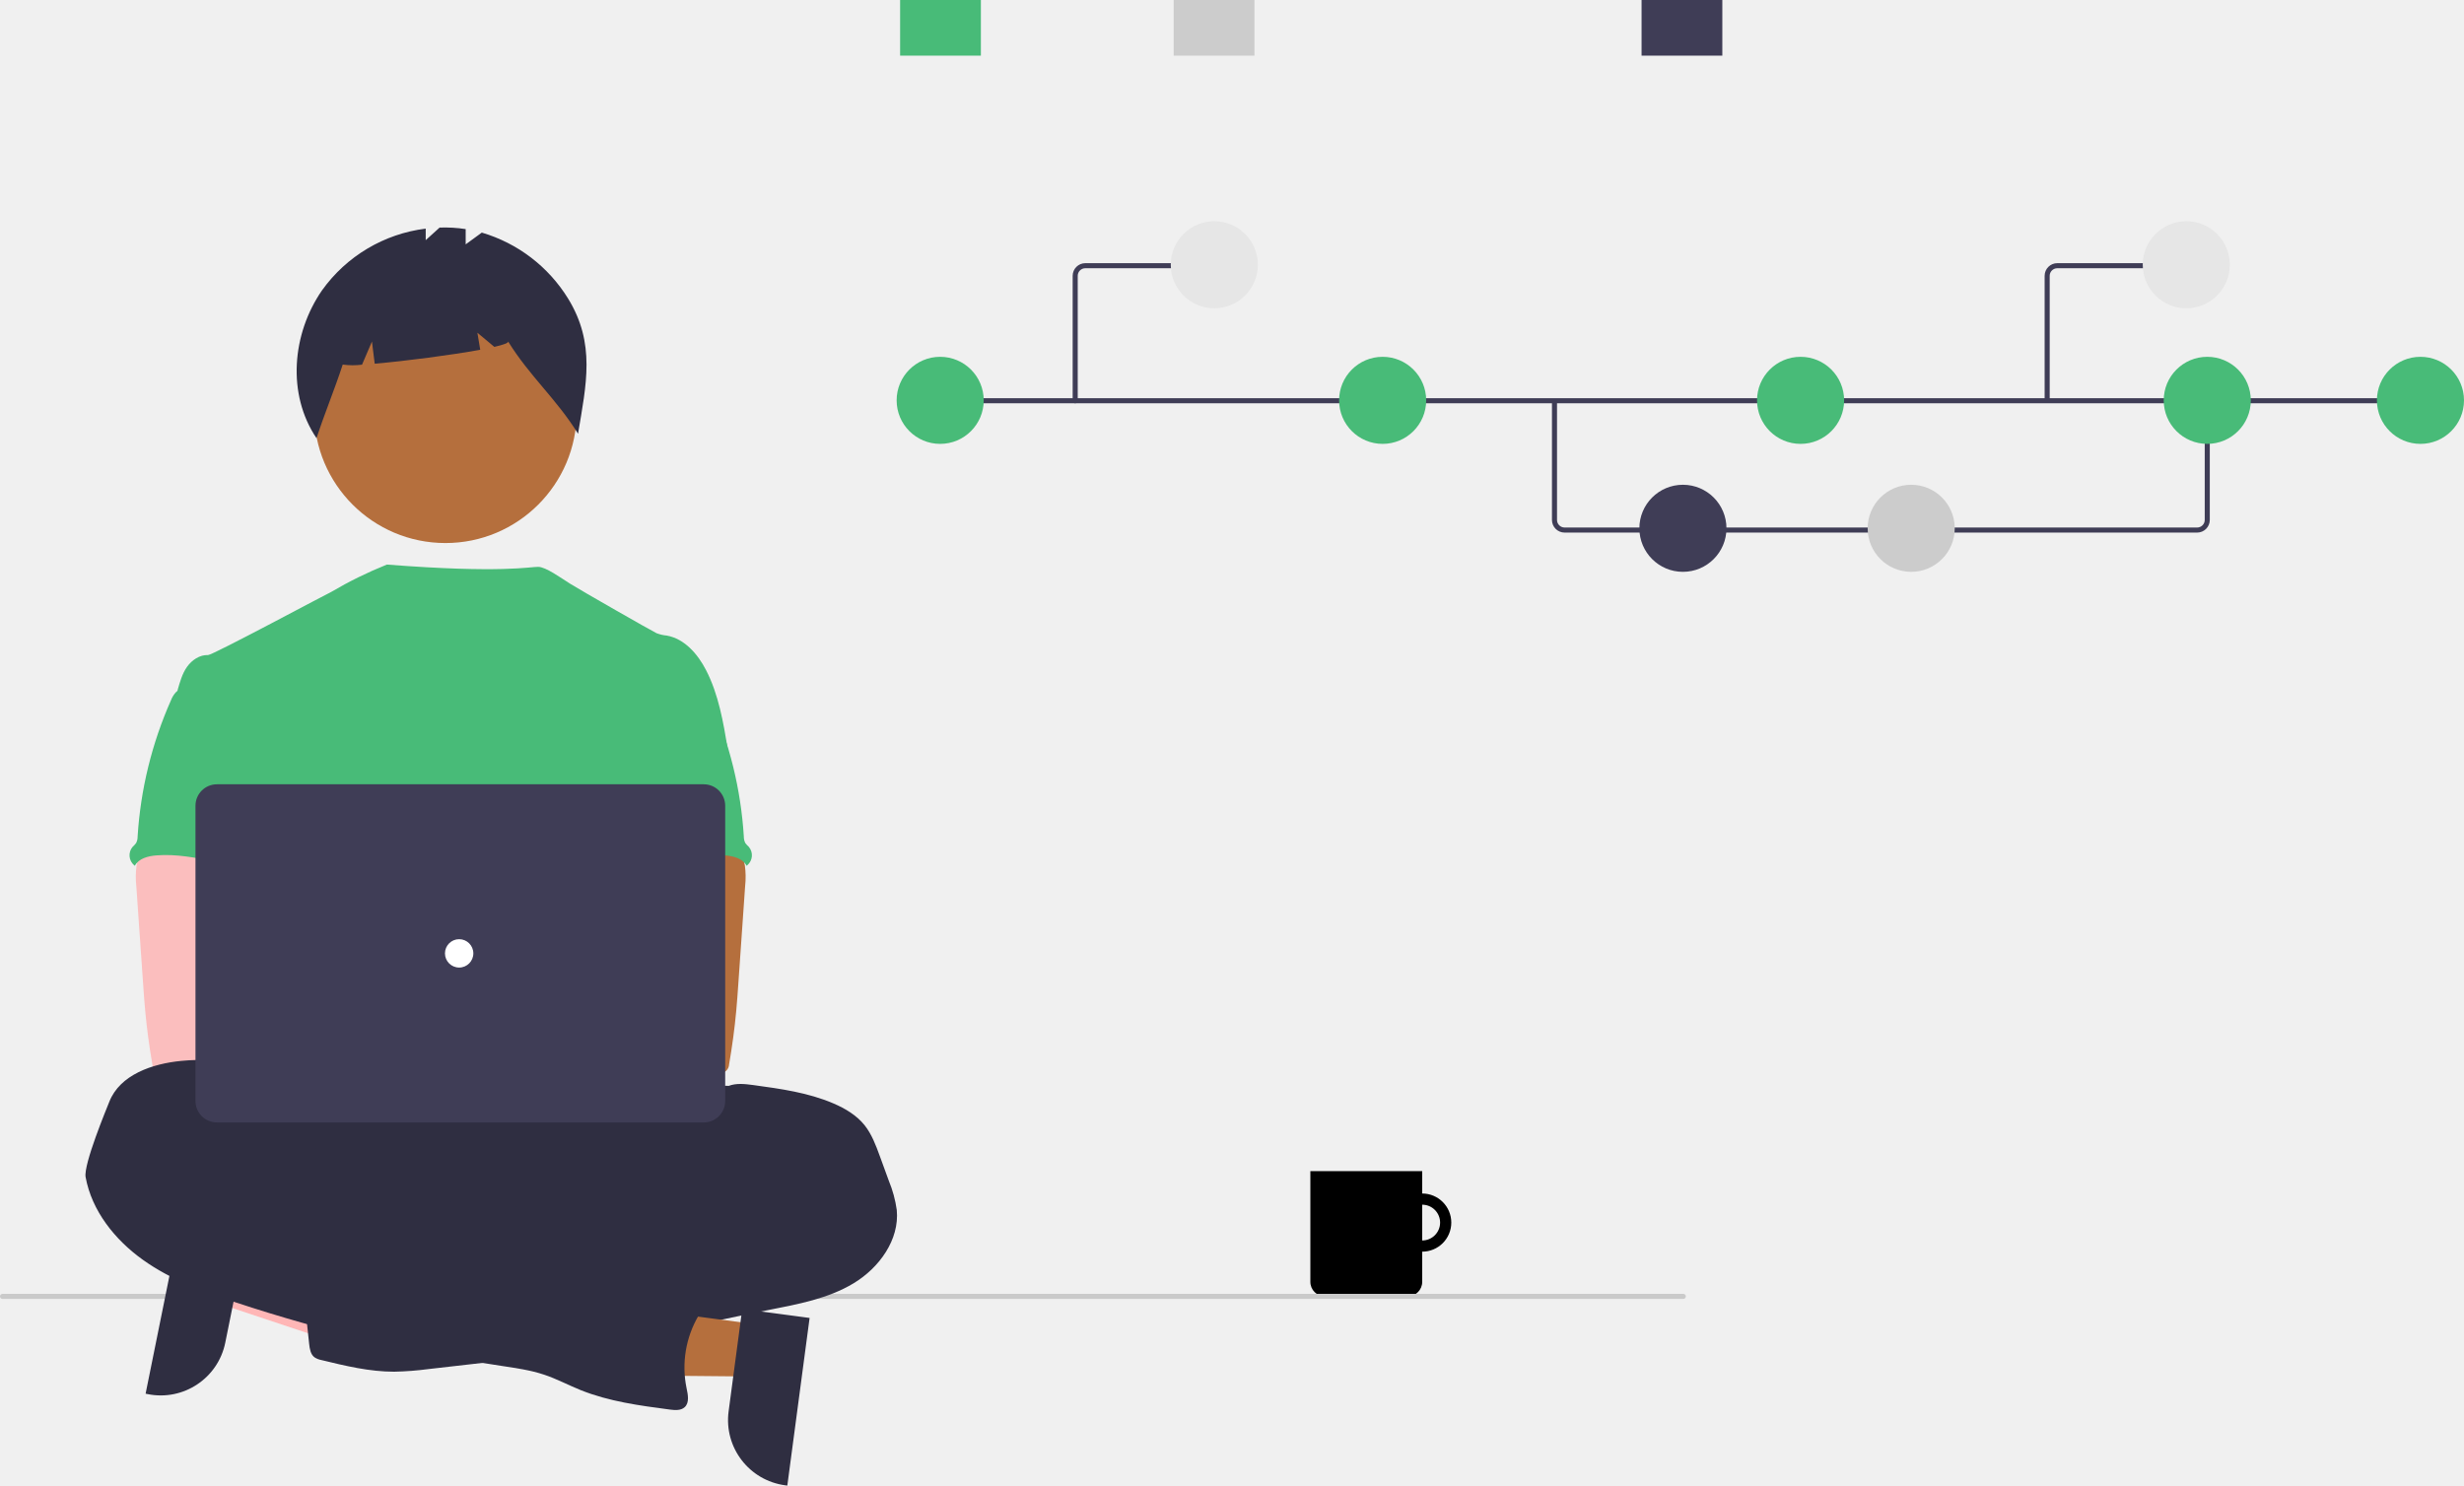
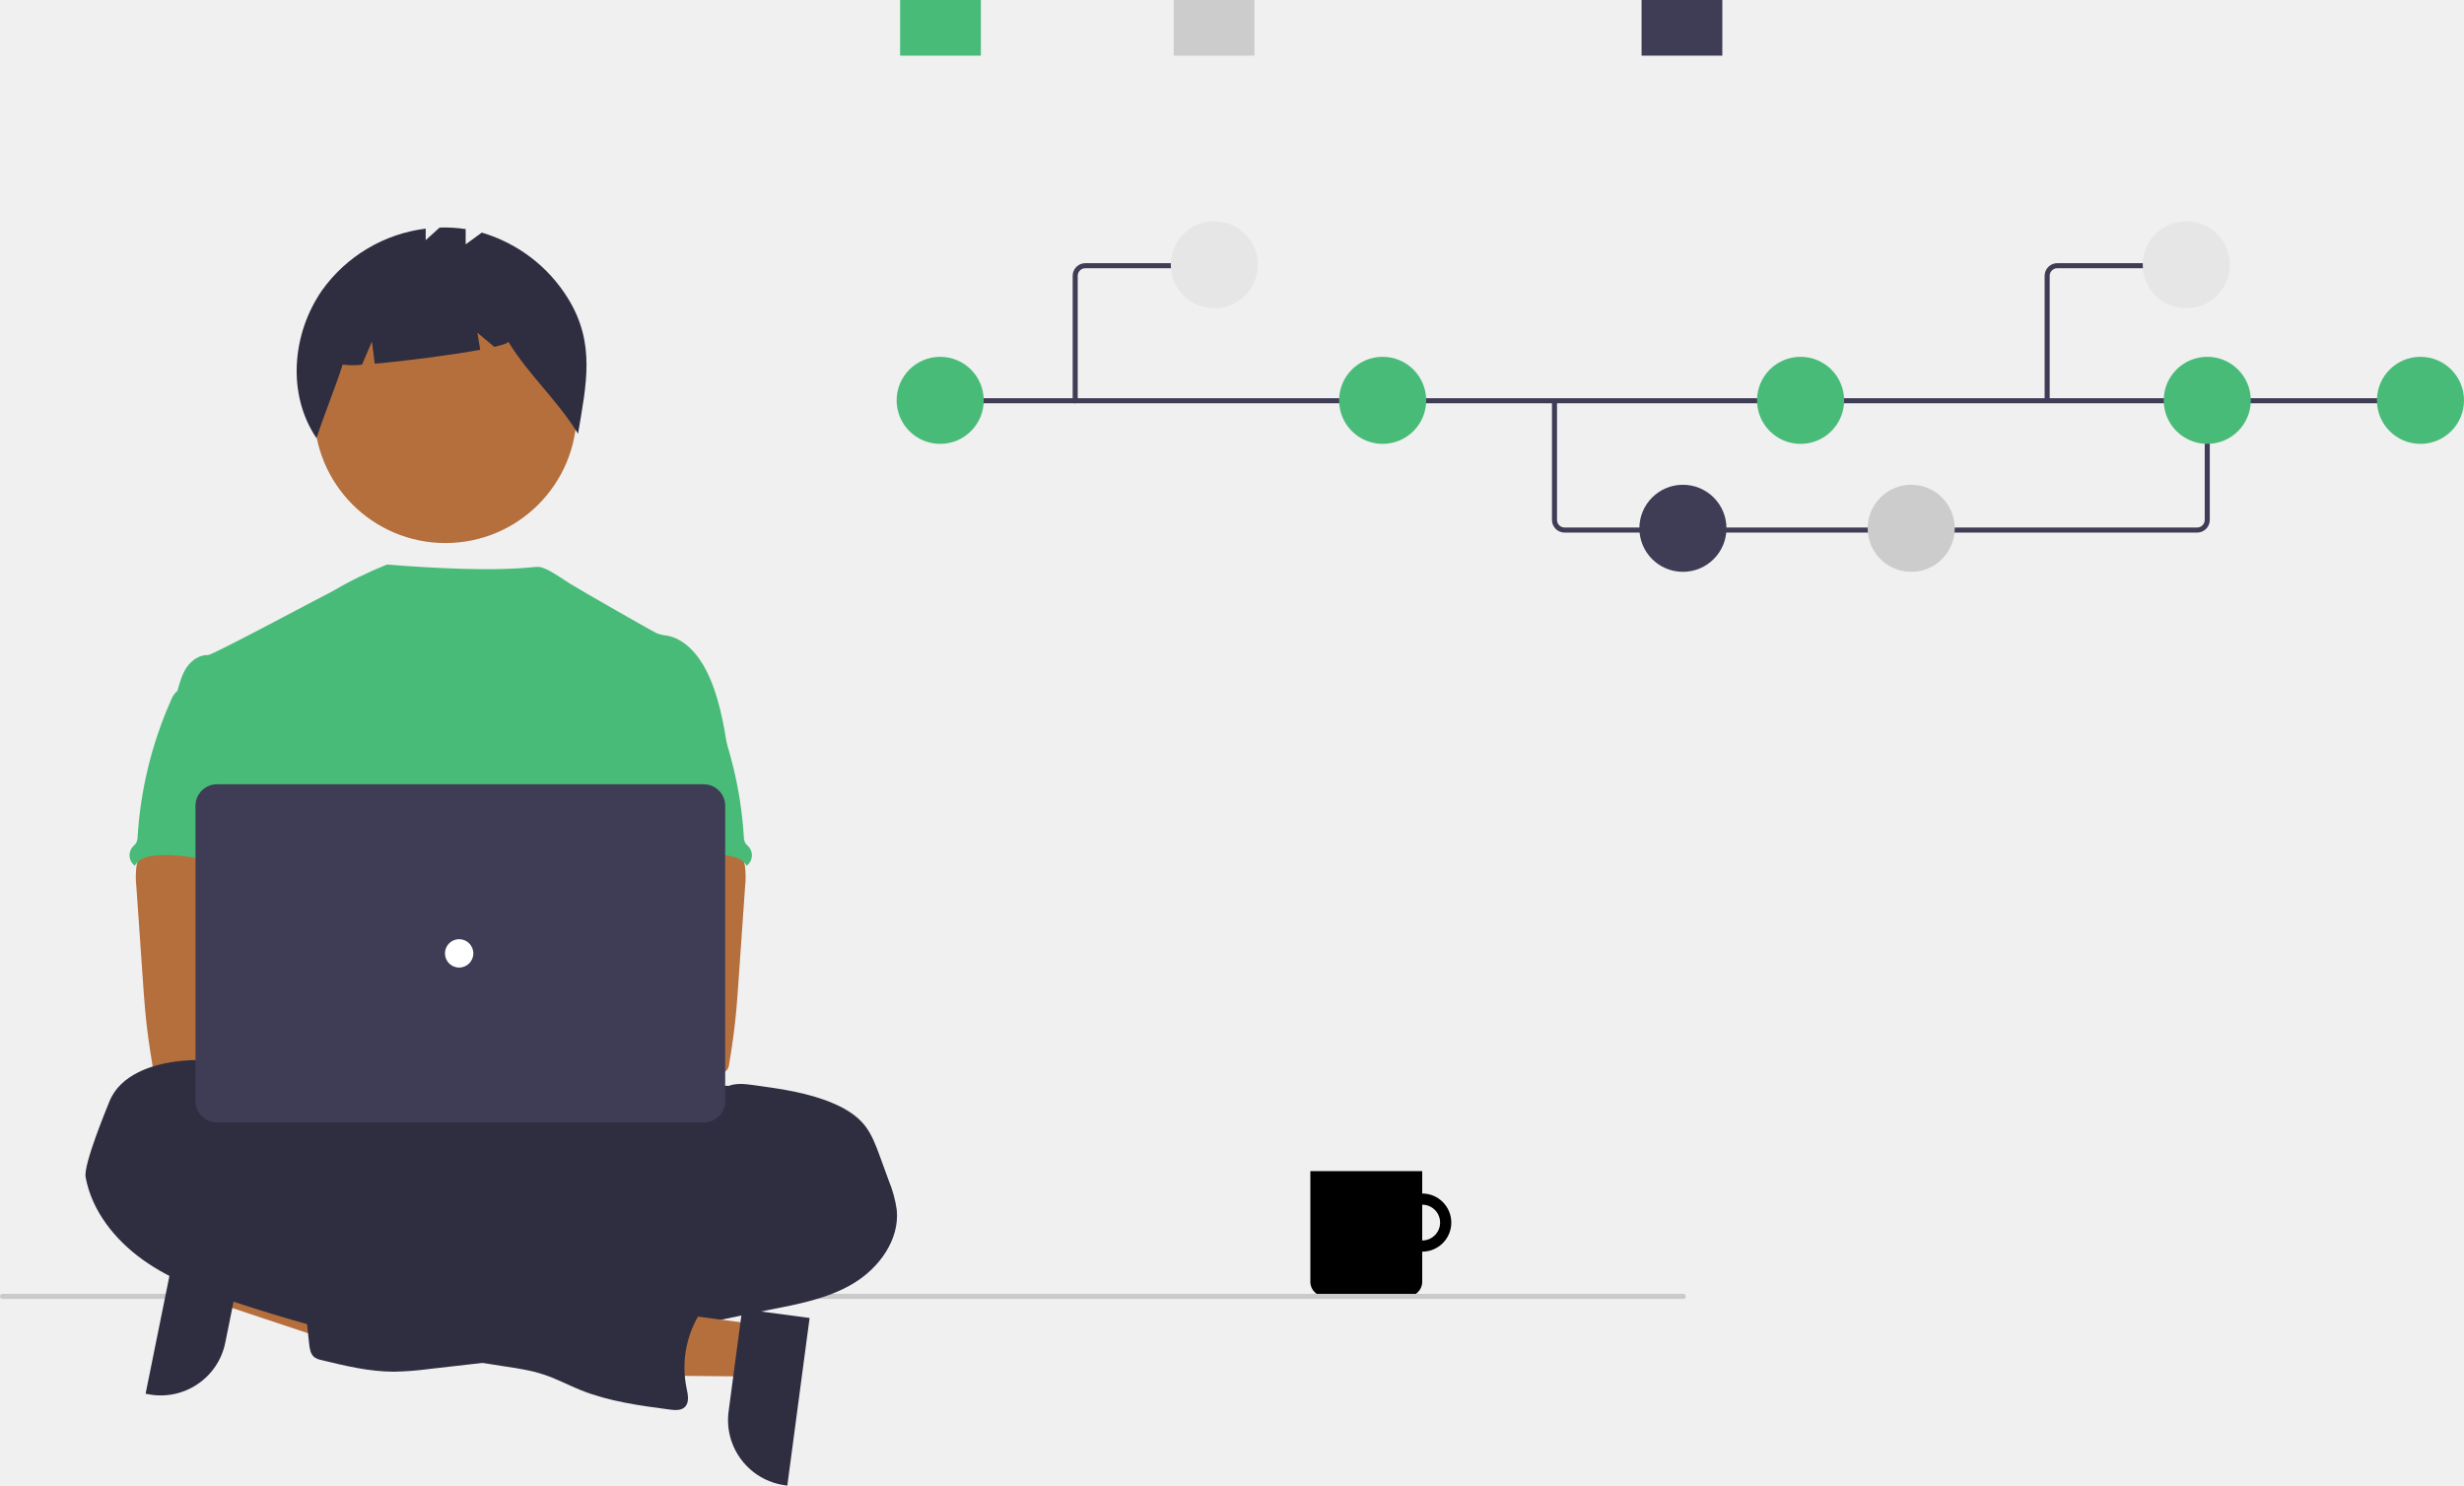
<svg xmlns="http://www.w3.org/2000/svg" id="e7334088-53de-4589-99a2-090044ddfc90" data-name="Layer 1" width="973.461" height="587.025" viewBox="0 0 973.461 587.025">
  <g id="f9b32178-6d95-472d-b482-6662972666de" data-name="Group 100">
    <path id="f4b94a19-cbe0-459a-95a6-6ea3b3d72055" data-name="Path 1465" d="M675.147,628.1a11.49,11.49,0,1,0,11.49,11.49h0A11.49,11.49,0,0,0,675.147,628.1Zm0,18.561a7.071,7.071,0,1,1,7.071-7.071v0A7.071,7.071,0,0,1,675.147,646.661Z" transform="translate(-113.2693 -156.4874)" fill="#000000" />
    <path id="abc0e0b3-f22e-4bee-9929-c6879640924e" data-name="Path 1467" d="M630.954,619.261h44.193v43.739a5.757,5.757,0,0,1-5.757,5.757h-32.679a5.757,5.757,0,0,1-5.757-5.757V619.261Z" transform="translate(-113.2693 -156.4874)" fill="#00000" />
  </g>
  <path id="e24b6f19-a0a0-4e73-9cfc-bbb7635ad236" data-name="Path 944" d="M778.403,669.758h-664.237a1.006,1.006,0,0,1,0-2h664.237a1.006,1.006,0,0,1,0,2Z" transform="translate(-113.2693 -156.4874)" fill="#cacaca" />
-   <polygon points="89.41 494.381 85.302 514.694 161.695 540.208 167.759 510.228 89.41 494.381" fill="#ffb6b6" />
+   <polygon points="89.41 494.381 85.302 514.694 161.695 540.208 167.759 510.228 89.41 494.381" fill="#b56f3d" />
  <path d="M210.36,647.029l-8.091,40.003-0.0.002a26.011,26.011,0,0,1-30.65,20.335l-.828-.168,13.248-65.496Z" transform="translate(-113.2693 -156.4874)" fill="#2f2e41" />
  <circle id="fd4e5ab9-ffc8-4bbb-9267-3af70c31dae1" data-name="Ellipse 276" cx="175.979" cy="162.713" r="51.871" fill="#b56f3d" />
  <path id="a8c9bbe2-1461-49cf-8211-f8d251166dc5" data-name="Path 1461" d="M337.697,274.45a59.907,59.907,0,0,0-34.081-26.052l-6.368,4.647v-6.034a55.143,55.143,0,0,0-10.3-.6l-5.494,4.971v-4.558a59.335,59.335,0,0,0-40.932,24.347c-11.931,17.2-13.945,41.129-2.21,58.467,3.221-9.9,7.131-19.189,10.353-29.088a29.299,29.299,0,0,0,7.633.037l3.919-9.145,1.095,8.758c12.148-1.058,30.166-3.382,41.682-5.511l-1.12-6.719,6.7,5.583c3.528-.812,5.623-1.549,5.45-2.112,8.565,13.808,19.047,22.627,27.611,36.435C344.888,308.406,348.632,292.217,337.697,274.45Z" transform="translate(-113.2693 -156.4874)" fill="#2f2e41" />
  <ellipse id="f6be96d1-713f-4c17-812c-ecd79c56fe95" data-name="Ellipse 260" cx="192.856" cy="464.787" rx="133.56" ry="37.359" fill="#2f2e41" />
  <path d="M400.808,452.588c-1.784-10.731-3.624-21.668-8.611-31.335-3.278-6.332-8.481-12.366-15.495-13.618a14.99,14.99,0,0,1-4.035-.934c-2.055-.99-29.673-16.756-34.063-19.502-3.769-2.357-9.719-6.722-12.719-6.722-3.018-.066-14.591,2.627-59.76-.904a163.141,163.141,0,0,0-22.01,10.822c-.146-.096-46.882,25.001-48.638,24.935-3.325-.14-6.416,1.989-8.322,4.67-1.906,2.681-2.8,6-3.736,9.209,10.208,22.733,19.548,45.495,29.757,68.228a5.821,5.821,0,0,1,.738,2.8,6.834,6.834,0,0,1-1.27,2.8c-5.006,8.042-4.847,18.157-4.3,27.609.547,9.452,1.224,19.436-3,27.908-1.149,2.326-2.643,4.455-3.736,6.781-2.559,5.268-3.484,22.117-1.989,27.777l187.267,5.365C382.86,587.409,400.808,452.588,400.808,452.588Z" transform="translate(-113.2693 -156.4874)" fill="#48bb78" />
-   <path id="eb41f72e-aba6-4a16-bf55-c7027d2f1a4b" data-name="Path 1421" d="M167.233,498.445a33.063,33.063,0,0,0-.112,8.154l2.684,38.546c.252,3.633.5,7.257.841,10.881.644,7.033,1.606,14.01,2.8,20.977a3.736,3.736,0,0,0,3.829,3.633c11.815,2.5,24.022,2.4,36.08,1.719,18.4-1.027,65.474-2.97,68.35-6.706s1.2-9.779-2.55-12.8-65.871-10.386-65.871-10.386c.607-4.81,2.438-9.34,4.175-13.907,3.12-8.1,6.034-16.466,6.09-25.143s-3.213-17.8-10.321-22.771c-5.847-4.081-13.375-4.838-20.5-4.67-5.184.149-14.141-1.093-18.876.934C170.105,488.556,167.933,494.776,167.233,498.445Z" transform="translate(-113.2693 -156.4874)" fill="#fbbebe" />
+   <path id="eb41f72e-aba6-4a16-bf55-c7027d2f1a4b" data-name="Path 1421" d="M167.233,498.445a33.063,33.063,0,0,0-.112,8.154l2.684,38.546c.252,3.633.5,7.257.841,10.881.644,7.033,1.606,14.01,2.8,20.977a3.736,3.736,0,0,0,3.829,3.633c11.815,2.5,24.022,2.4,36.08,1.719,18.4-1.027,65.474-2.97,68.35-6.706s1.2-9.779-2.55-12.8-65.871-10.386-65.871-10.386c.607-4.81,2.438-9.34,4.175-13.907,3.12-8.1,6.034-16.466,6.09-25.143s-3.213-17.8-10.321-22.771c-5.847-4.081-13.375-4.838-20.5-4.67-5.184.149-14.141-1.093-18.876.934C170.105,488.556,167.933,494.776,167.233,498.445Z" transform="translate(-113.2693 -156.4874)" fill="#b56f3d" />
  <path id="a363f2f7-2464-40a1-ad01-344825aa0b75" data-name="Path 1423" d="M401.141,585.578c3.11-1.186,6.538-.757,9.872-.308,10.732,1.466,21.622,2.97,31.569,7.257,4.67,2,9.116,4.67,12.273,8.6,2.8,3.54,4.436,7.874,5.987,12.142l3.587,9.826a47.3,47.3,0,0,1,3.129,11.516c1.121,11.759-6.921,22.845-17.036,28.954s-22.023,8.284-33.624,10.563-23.247,4.8-34.8,7.472a140.086,140.086,0,0,1-16.373,3.222c-12.366,1.4-25.292-.663-37.042,3.428-4.67,1.635-9.256,4.063-14.1,5.193a87.745,87.745,0,0,1-9.751,1.485l-22.238,2.54a121.313,121.313,0,0,1-13.636,1.046c-9.713,0-19.268-2.3-28.7-4.6a7.258,7.258,0,0,1-2.8-1.13c-1.494-1.177-1.821-3.26-2.036-5.146q-1.429-12.525-2.5-25.077c-.224-2.718-.392-5.66,1.093-7.948,1.868-2.8,5.511-3.68,8.836-4.222a230.58,230.58,0,0,1,42.665-2.961c5.426-5.426,14.374-5.454,21.482-8.406a63.897,63.897,0,0,0,7.575-4.119,99.001,99.001,0,0,1,41.59-13.141,38.714,38.714,0,0,0,8.509-1.214c5.5-1.709,10.517-6.361,16.167-5.221.7-1.933,1.186-4.521,2.8-5.847.8-.682,1.793-1.139,2.531-1.868,1.56-1.578,1.7-4.063,1.466-6.267s-.757-4.464-.187-6.613a9.141,9.141,0,0,1,1.037-2.307C391.278,587.595,395.509,585.111,401.141,585.578Z" transform="translate(-113.2693 -156.4874)" fill="#2f2e41" />
  <path id="b53ad979-99f4-4c6e-a0f8-957060c42096" data-name="Path 1430" d="M182.88,429.901a9.667,9.667,0,0,0-2.073,3.316,156.78,156.78,0,0,0-13.169,53.816,5.38,5.38,0,0,1-.607,2.606,11.403,11.403,0,0,1-1.373,1.485,5.156,5.156,0,0,0,.617,7.266q.127.107.261.206c1.541-2.9,5.23-3.848,8.509-4.1,15.7-1.242,31.036,6.062,46.783,5.511-1.111-3.839-2.709-7.528-3.615-11.413-4.007-17.251,5.987-36.033-.14-52.649-1.224-3.325-3.269-6.594-6.491-8.051a17.291,17.291,0,0,0-4.156-1.1c-3.979-.719-11.9-3.792-15.747-2.559-1.42.458-1.98,1.793-3.157,2.6C186.734,427.977,184.362,428.397,182.88,429.901Z" transform="translate(-113.2693 -156.4874)" fill="#48bb78" />
  <path id="a1197c30-bfd4-4098-bcf9-2468e7a33bf1" data-name="Path 1421" d="M400.921,486.906c-4.735-2.027-13.692-.785-18.876-.934-7.125-.168-14.653.589-20.5,4.67-7.108,4.971-10.377,14.094-10.321,22.771s2.97,17.043,6.09,25.143c1.737,4.567,3.568,9.097,4.175,13.907,0,0-62.121,7.365-65.871,10.386s-5.426,9.064-2.55,12.8,92.615,7.487,104.43,4.987a3.736,3.736,0,0,0,3.829-3.633c1.194-6.967,2.156-13.944,2.8-20.977.341-3.624.589-7.248.841-10.881l2.684-38.546a33.064,33.064,0,0,0-.112-8.154C406.84,494.776,404.668,488.556,400.921,486.906Z" transform="translate(-113.2693 -156.4874)" fill="#b56f3d" />
  <path id="ebe46053-6aac-4aa7-8615-21a6fa79538d" data-name="Path 1430" d="M386.251,426.835c-1.177-.807-1.737-2.142-3.157-2.6-3.847-1.233-11.768,1.84-15.747,2.559a17.291,17.291,0,0,0-4.156,1.1c-3.222,1.457-5.267,4.726-6.491,8.051-6.127,16.616,3.867,35.398-.14,52.649-.906,3.885-2.504,7.574-3.615,11.413,15.747.551,31.083-6.753,46.783-5.511,3.279.252,6.968,1.2,8.509,4.1q.134-.099.261-.206a5.156,5.156,0,0,0,.617-7.266,11.401,11.401,0,0,1-1.373-1.485,5.38,5.38,0,0,1-.607-2.606,156.78,156.78,0,0,0-13.169-53.816,9.667,9.667,0,0,0-2.073-3.316C390.411,428.397,388.039,427.977,386.251,426.835Z" transform="translate(-113.2693 -156.4874)" fill="#48bb78" />
  <polygon points="299.243 523.378 296.513 543.921 215.975 543.166 220.005 512.846 299.243 523.378" fill="#b56f3d" />
  <path d="M433.122,677.272l-8.804,66.24-.838-.111a26.011,26.011,0,0,1-22.356-29.208l0-.002,5.377-40.457Z" transform="translate(-113.2693 -156.4874)" fill="#2f2e41" />
  <path id="a0b0f7ea-4ed9-4447-aa64-e2335b2c3196" data-name="Path 1427" d="M223.039,595.974c0,.934-1.466,0-1.6-1-1.027-7.556-7.024-13.786-14.01-16.812s-14.944-3.185-22.509-2.466c-11.441,1.083-24.284,5.464-28.468,16.158-.99,2.5-10.264,24.76-9.359,29.766,2.438,13.356,11.572,24.779,22.64,32.69s24,12.637,36.9,16.9a639.949,639.949,0,0,0,104.607,24.984c5.753.869,11.563,1.672,17.073,3.521,4.931,1.653,9.545,4.128,14.365,6.071,11.208,4.5,23.266,6.108,35.211,7.687,2.036.262,4.371.448,5.875-.934,1.943-1.8,1.3-4.941.747-7.528a40.488,40.488,0,0,1,4.773-28.729c2-3.362,4.6-6.809,4.222-10.7-.448-4.539-4.969-7.752-9.471-8.481s-9.078.346-13.6.934a7.285,7.285,0,0,1-4.623-.458,9.235,9.235,0,0,1-1.812-1.606,20.482,20.482,0,0,0-23.854-3.334c-1.672.934-4.2-1.149-5.94-1.933l-19.642-8.892c-22.565-10.208-45.242-20.464-69.115-26.927a14.514,14.514,0,0,1-5.324-2.214c-1.186-.934-2.036-2.2-3.129-3.241-2.382-2.251-5.7-3.148-8.555-4.745S222.385,599.177,223.039,595.974Z" transform="translate(-113.2693 -156.4874)" fill="#2f2e41" />
  <circle cx="160.617" cy="411.99" r="14" fill="#b56f3d" />
  <circle cx="191.617" cy="411.99" r="14" fill="#b56f3d" />
  <path d="M391.305,600.024H198.966a8.48,8.48,0,0,1-8.47-8.47V474.868a8.48,8.48,0,0,1,8.47-8.47H391.305a8.48,8.48,0,0,1,8.47,8.47V591.555A8.48,8.48,0,0,1,391.305,600.024Z" transform="translate(-113.2693 -156.4874)" fill="#3f3d56" />
  <circle id="e793da3b-cee2-4a15-ae11-6dab45a6c728" data-name="Ellipse 263" cx="181.399" cy="376.724" r="5.604" fill="#fff" />
  <path d="M981.299,366.94H731.406a5.006,5.006,0,0,1-5-5V314.84h2v47.1a3.003,3.003,0,0,0,3,3H981.299a3.003,3.003,0,0,0,3-3V314.51h2v47.429A5.006,5.006,0,0,1,981.299,366.94Z" transform="translate(-113.2693 -156.4874)" fill="#3f3d56" />
  <rect x="371.397" y="157.352" width="587.22" height="2" fill="#3f3d56" />
  <circle id="a67a4451-c7cc-402c-b29d-5a705f3c9418" data-name="Ellipse 264" cx="371.439" cy="158.196" r="17.202" fill="#48bb78" />
  <circle id="abdb3fbf-f68e-433e-a33f-153626b38c76" data-name="Ellipse 266" cx="546.244" cy="158.196" r="17.202" fill="#48bb78" />
  <circle id="ac293633-0933-4e21-a8aa-bc27ca4fbccc" data-name="Ellipse 268" cx="664.876" cy="208.757" r="17.202" fill="#3f3d56" />
  <circle id="a0cd768d-b738-4d4b-9ab3-78ab535c7573" data-name="Ellipse 269" cx="755.063" cy="208.757" r="17.202" fill="#ccc" />
  <circle id="b9eb3d2e-31e0-4fe2-be5c-79abb86bc227" data-name="Ellipse 270" cx="711.36" cy="158.196" r="17.202" fill="#48bb78" />
  <circle id="aa04baac-fce0-420a-b86a-4a97f3079928" data-name="Ellipse 271" cx="956.259" cy="158.196" r="17.202" fill="#48bb78" />
  <circle id="e92cf92c-058e-415c-ba96-766a57ee18d9" data-name="Ellipse 272" cx="872.029" cy="158.196" r="17.202" fill="#48bb78" />
  <rect id="ac5bf8cc-574d-4509-9338-881c836fd832" data-name="Rectangle 207" x="648.539" width="31.906" height="21.99" fill="#3f3d56" />
  <rect id="ad5a043d-52f1-4931-b771-e4991ef7f7f7" data-name="Rectangle 208" x="355.612" width="31.906" height="21.99" fill="#48bb78" />
  <rect id="e5d95e83-bdd9-4322-95a9-5a9c4b449a8f" data-name="Rectangle 209" x="463.685" width="31.906" height="21.99" fill="#ccc" />
  <path d="M538.051,315.84a1,1,0,0,1-1-1V265.477a5.006,5.006,0,0,1,5-5h48.675a1,1,0,0,1,0,2h-48.675a3.003,3.003,0,0,0-3,3v49.362A1,1,0,0,1,538.051,315.84Z" transform="translate(-113.2693 -156.4874)" fill="#3f3d56" />
  <circle id="b0a7c1c1-8f27-441f-a84a-e44462cc473e" data-name="Ellipse 265" cx="479.744" cy="104.616" r="17.202" fill="#e6e6e6" />
  <path d="M923.051,314.84h-2V265.477a5.006,5.006,0,0,1,5-5h48.675v2h-48.675a3.003,3.003,0,0,0-3,3Z" transform="translate(-113.2693 -156.4874)" fill="#3f3d56" />
  <circle id="b3140cf1-cdb8-48ff-81af-ce41ed4f5739" data-name="Ellipse 265" cx="863.744" cy="104.616" r="17.202" fill="#e6e6e6" />
</svg>
